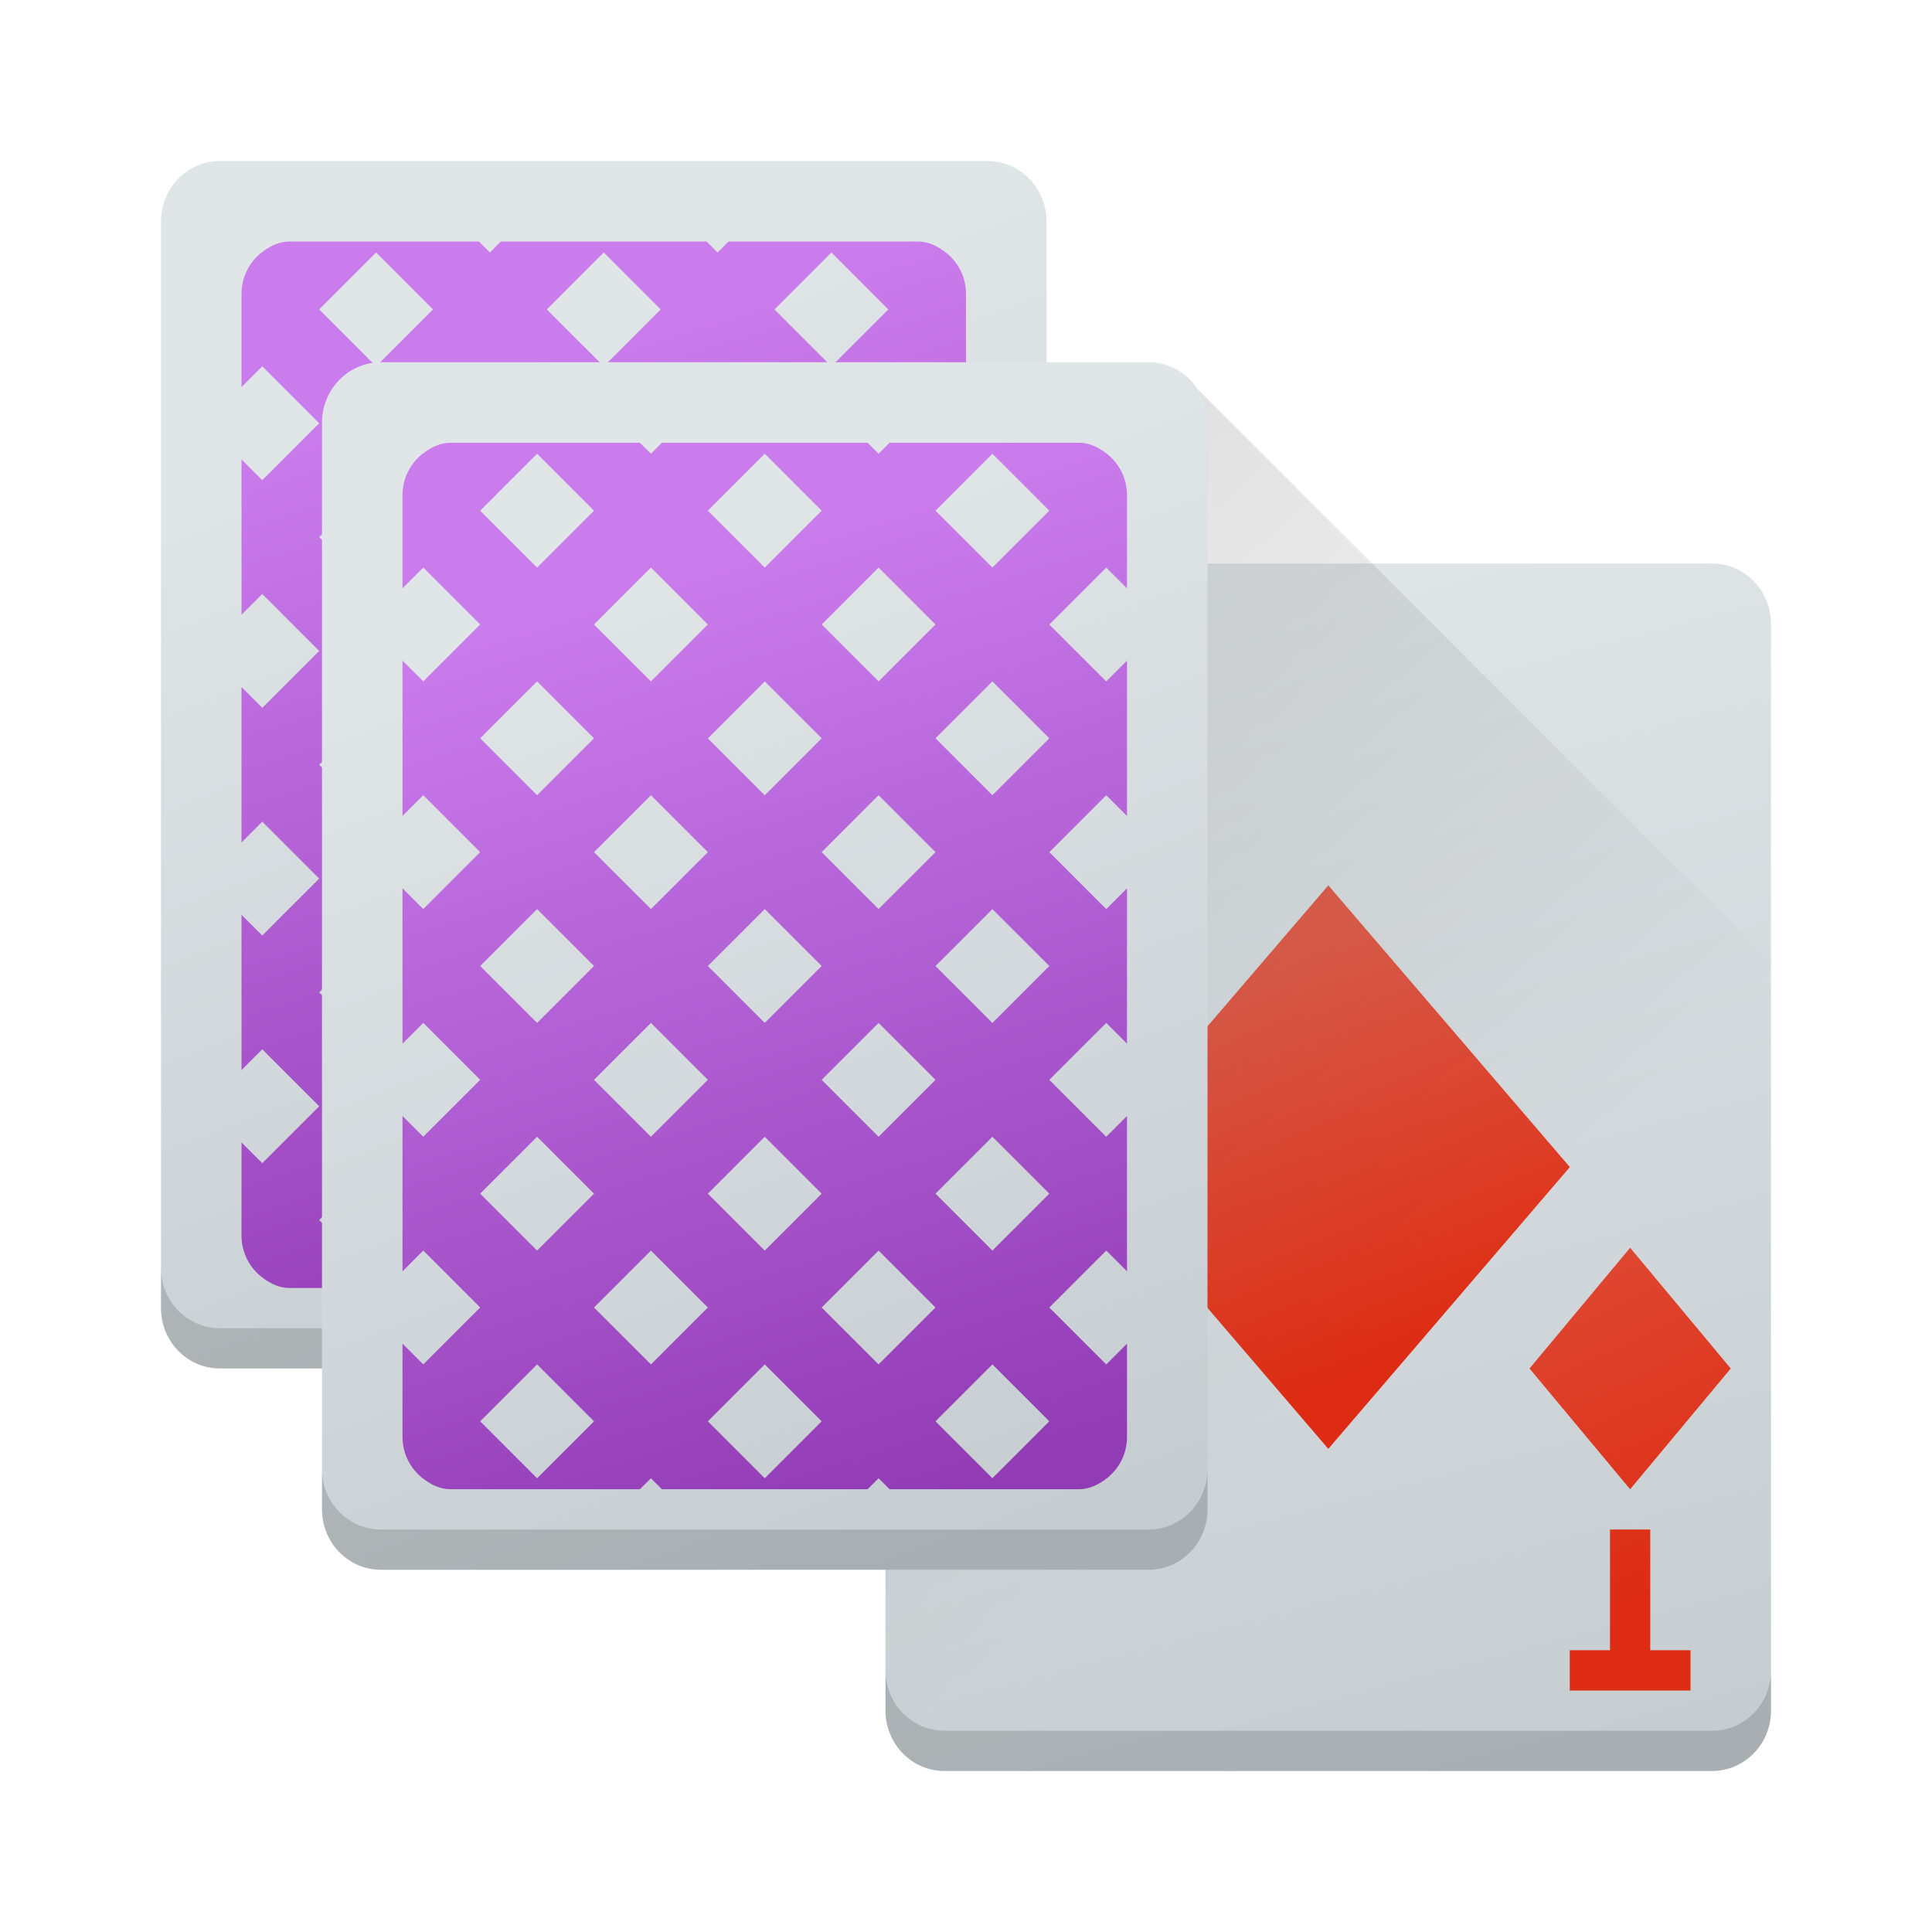
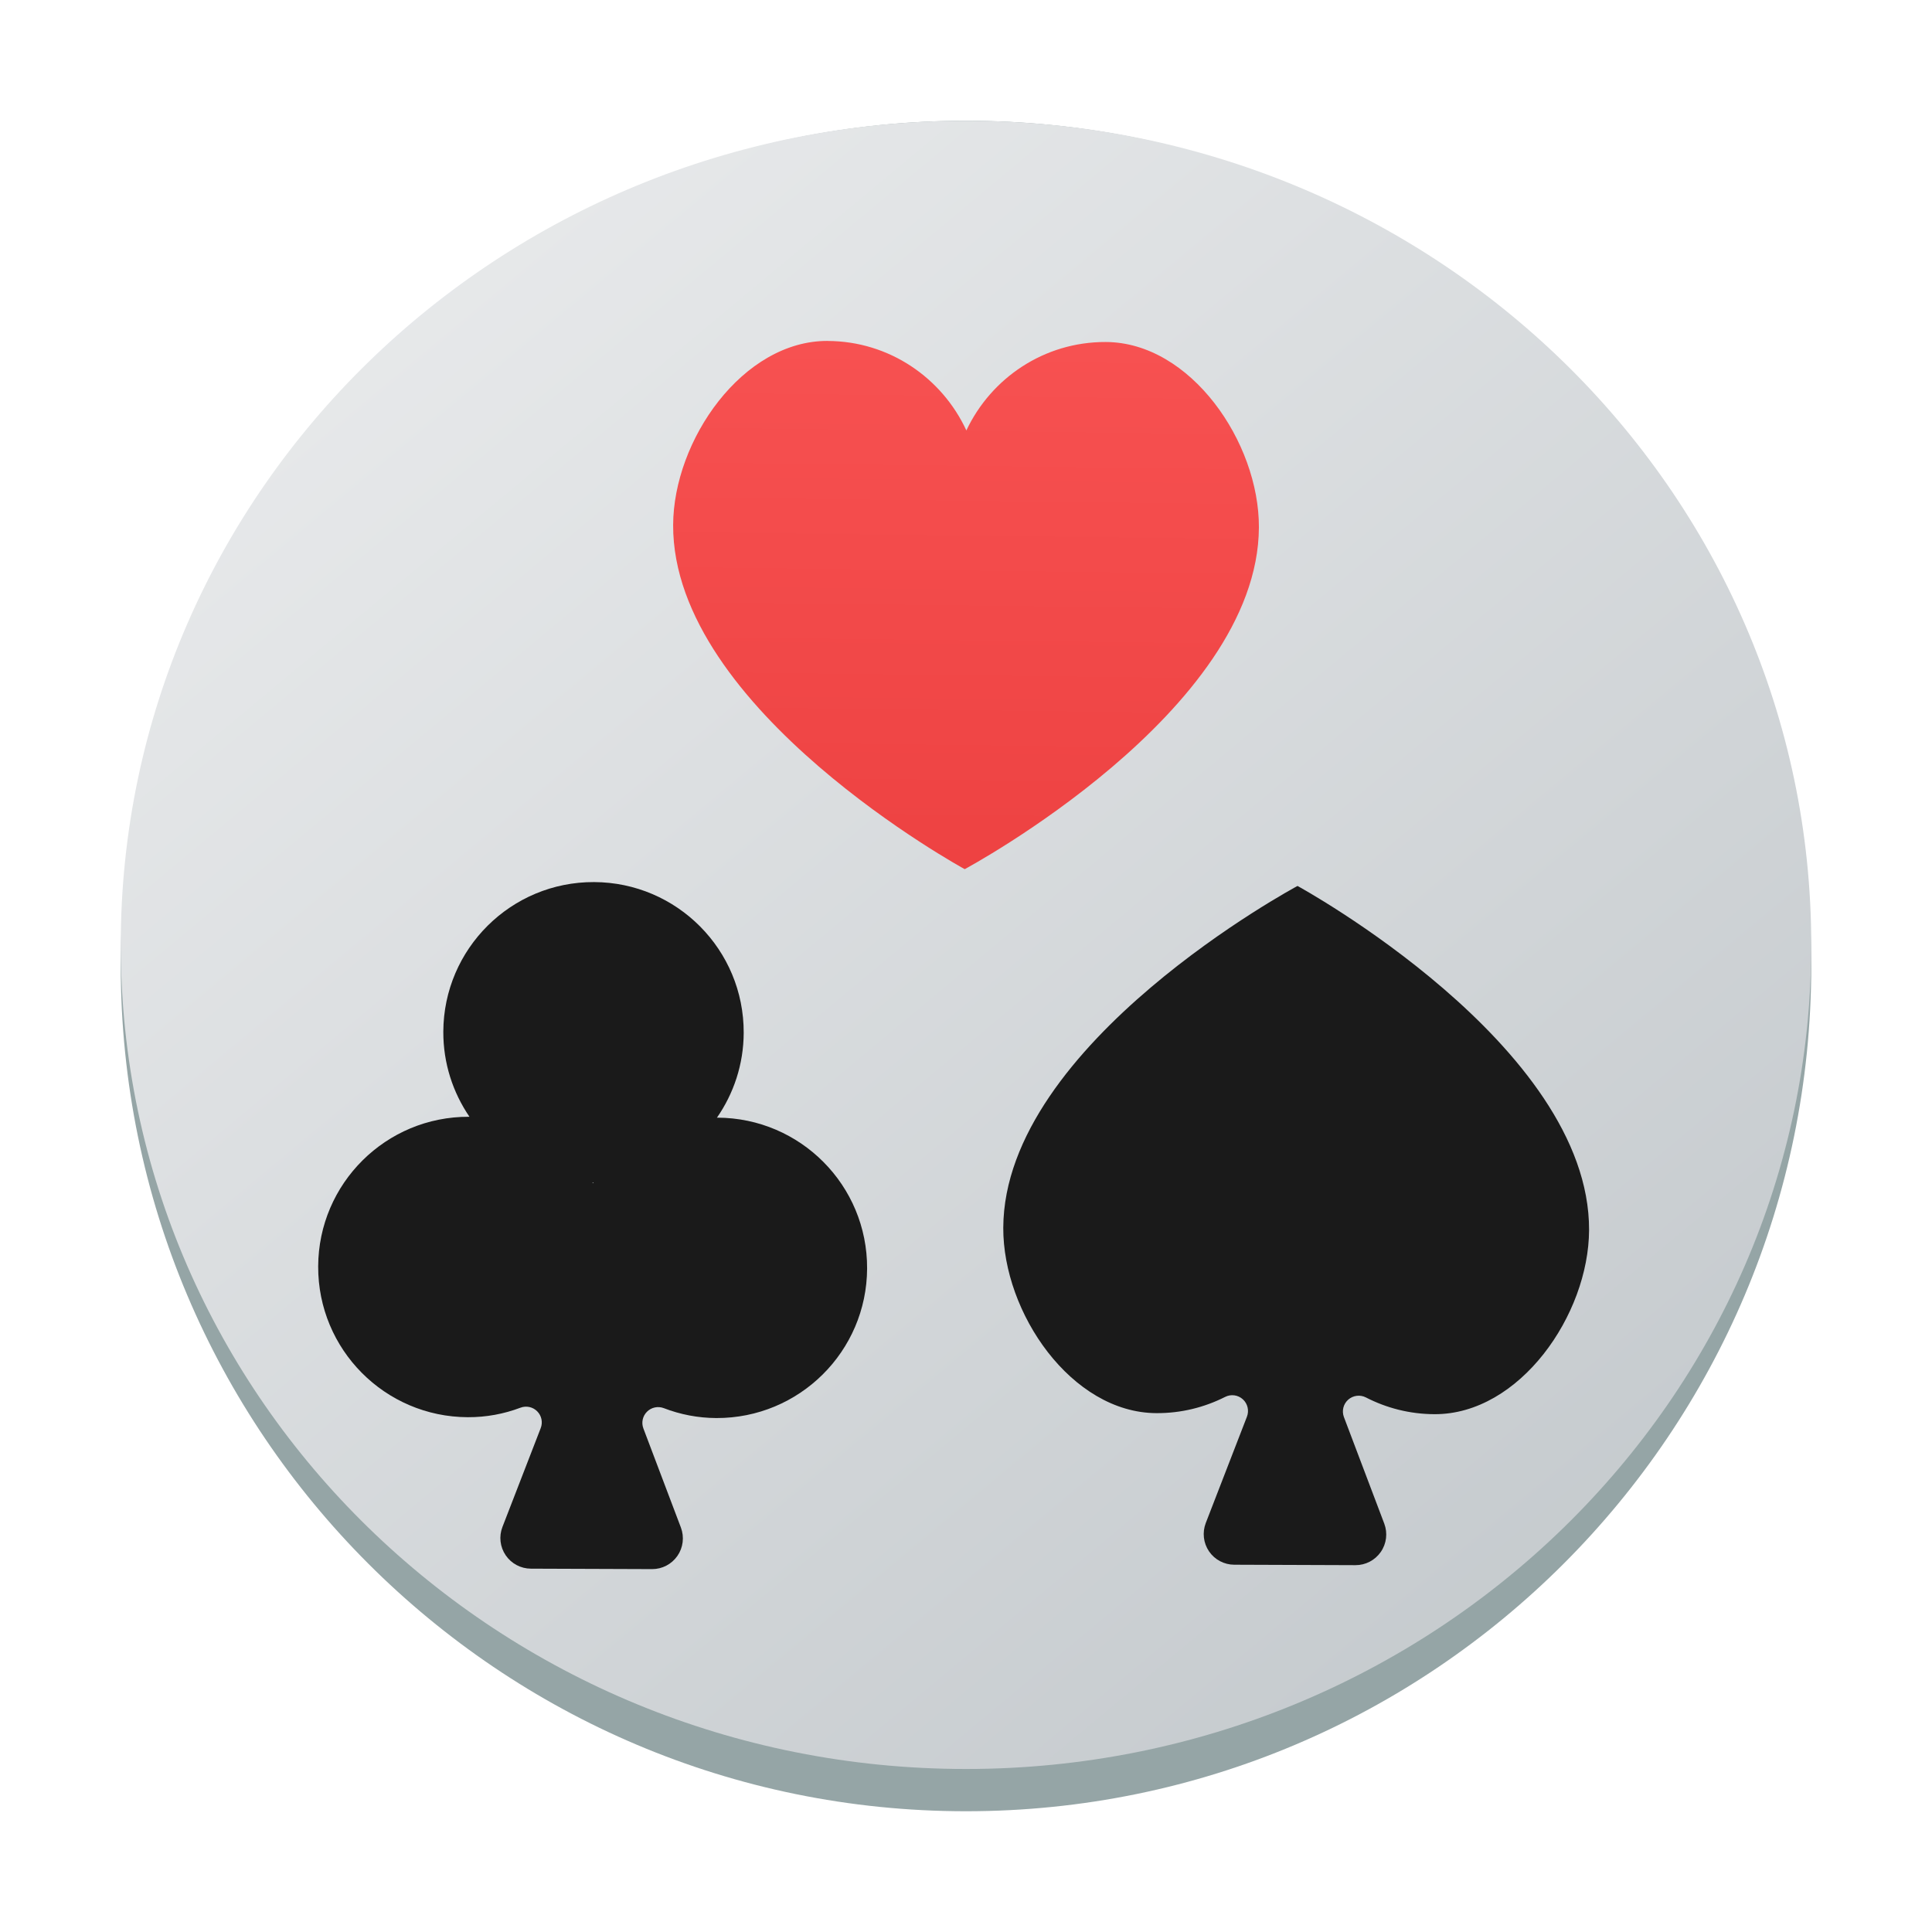
- <svg xmlns="http://www.w3.org/2000/svg" xmlns:xlink="http://www.w3.org/1999/xlink" height="48" width="48" version="1">
-   <defs>
+ <svg xmlns="http://www.w3.org/2000/svg" xmlns:xlink="http://www.w3.org/1999/xlink" height="48" width="48" version="1" id="svg59">
+   <defs id="defs31">
    <linearGradient id="linearGradient4167">
-       <stop style="stop-color:#c6cdd1;stop-opacity:1" offset="0" />
-       <stop style="stop-color:#e0e5e7;stop-opacity:1" offset="1" />
+       <stop style="stop-color:#c6cdd1;stop-opacity:1" offset="0" id="stop2" />
+       <stop style="stop-color:#e0e5e7;stop-opacity:1" offset="1" id="stop4" />
    </linearGradient>
    <linearGradient id="linearGradient4340">
-       <stop style="stop-color:#000000;stop-opacity:1;" offset="0" />
-       <stop style="stop-color:#000000;stop-opacity:0;" offset="1" />
+       <stop style="stop-color:#000000;stop-opacity:1;" offset="0" id="stop7" />
+       <stop style="stop-color:#000000;stop-opacity:0;" offset="1" id="stop9" />
    </linearGradient>
    <linearGradient id="linearGradient4293">
-       <stop style="stop-color:#913bb5;stop-opacity:1" offset="0" />
-       <stop style="stop-color:#cb7cec;stop-opacity:1" offset="1" />
+       <stop style="stop-color:#913bb5;stop-opacity:1" offset="0" id="stop12" />
+       <stop style="stop-color:#cb7cec;stop-opacity:1" offset="1" id="stop14" />
    </linearGradient>
    <linearGradient id="linearGradient4197">
-       <stop style="stop-color:#dd2c13;stop-opacity:1;" offset="0" />
-       <stop style="stop-color:#e05e4c;stop-opacity:1" offset="1" />
+       <stop style="stop-color:#dd2c13;stop-opacity:1;" offset="0" id="stop17" />
+       <stop style="stop-color:#e05e4c;stop-opacity:1" offset="1" id="stop19" />
    </linearGradient>
-     <linearGradient xlink:href="#linearGradient4197" id="linearGradient4203" x1="48.512" y1="-3.732" x2="39.622" y2="-8.012" gradientUnits="userSpaceOnUse" />
-     <linearGradient xlink:href="#linearGradient4197" id="linearGradient4213" x1="31.18" y1="34.498" x2="24" y2="17" gradientUnits="userSpaceOnUse" />
-     <linearGradient xlink:href="#linearGradient4197" id="linearGradient4221" x1="42" y1="39.142" x2="35.616" y2="25.298" gradientUnits="userSpaceOnUse" />
-     <linearGradient xlink:href="#linearGradient4167" id="linearGradient4229" x1="-44" y1="-38" x2="-14.235" y2="-30.179" gradientUnits="userSpaceOnUse" />
-     <linearGradient xlink:href="#linearGradient4167" id="linearGradient4237" x1="-34" y1="-19" x2="-9.811" y2="-9.658" gradientUnits="userSpaceOnUse" />
-     <linearGradient xlink:href="#linearGradient4293" id="linearGradient4299" x1="19.279" y1="32.164" x2="12.106" y2="9.185" gradientUnits="userSpaceOnUse" />
+     <linearGradient xlink:href="#linearGradient4197" id="linearGradient4203" x1="48.512" y1="-3.732" x2="39.622" y2="-8.012" gradientUnits="userSpaceOnUse" gradientTransform="translate(-81.39068,54.97435)" />
+     <linearGradient xlink:href="#linearGradient4197" id="linearGradient4213" x1="31.18" y1="34.498" x2="24" y2="17" gradientUnits="userSpaceOnUse" gradientTransform="translate(-8.877481,-55.83789)" />
+     <linearGradient xlink:href="#linearGradient4197" id="linearGradient4221" x1="42" y1="39.142" x2="35.616" y2="25.298" gradientUnits="userSpaceOnUse" gradientTransform="translate(72.62363,-48.33789)" />
+     <linearGradient xlink:href="#linearGradient4167" id="linearGradient4229" x1="-44" y1="-38" x2="-14.235" y2="-30.179" gradientUnits="userSpaceOnUse" gradientTransform="translate(48.33789,-72.62363)" />
+     <linearGradient xlink:href="#linearGradient4167" id="linearGradient4237" x1="-34" y1="-19" x2="-9.811" y2="-9.658" gradientUnits="userSpaceOnUse" gradientTransform="translate(14.58789,50.29716)" />
+     <linearGradient xlink:href="#linearGradient4293" id="linearGradient4299" x1="19.279" y1="32.164" x2="12.106" y2="9.185" gradientUnits="userSpaceOnUse" gradientTransform="translate(-50.29716,-14.58789)" />
    <linearGradient xlink:href="#linearGradient4340" id="linearGradient4346" x1="4.68" y1="4.407" x2="27.417" y2="30.538" gradientUnits="userSpaceOnUse" gradientTransform="translate(4.000266,5)" />
-     <linearGradient xlink:href="#linearGradient4293" id="linearGradient4356" gradientUnits="userSpaceOnUse" x1="19.279" y1="32.164" x2="12.106" y2="9.185" gradientTransform="translate(4,5)" />
-     <linearGradient xlink:href="#linearGradient4167" id="linearGradient4368" gradientUnits="userSpaceOnUse" x1="-34" y1="-19" x2="-9.811" y2="-9.658" gradientTransform="translate(-5.000001,-3.999999)" />
+     <linearGradient xlink:href="#linearGradient4293" id="linearGradient4356" gradientUnits="userSpaceOnUse" x1="19.279" y1="32.164" x2="12.106" y2="9.185" gradientTransform="translate(-4.877481,-50.83789)" />
+     <linearGradient xlink:href="#linearGradient4167" id="linearGradient4368" gradientUnits="userSpaceOnUse" x1="-34" y1="-19" x2="-9.811" y2="-9.658" gradientTransform="translate(50.83789,4.877481)" />
+     <linearGradient id="a-3" x1="428.816" x2="388.865" y1="547.634" y2="499.679" gradientTransform="matrix(1.05,0,0,1.05,-404.9986,-525.9902)" gradientUnits="userSpaceOnUse">
+       <stop stop-color="#bdc3c7" offset="0" id="stop2193" />
+       <stop stop-color="#eff0f1" offset="1" id="stop2195" />
+     </linearGradient>
+     <linearGradient id="a" y1="44" y2="4" gradientUnits="userSpaceOnUse" x2="0" gradientTransform="matrix(-1,0,0,1,432.57,499.8)">
+       <stop stop-color="#197cf1" id="stop2-3" />
+       <stop offset="1" stop-color="#20bcfa" id="stop4-6" />
+     </linearGradient>
+     <linearGradient xlink:href="#linearGradient4179" id="linearGradient1235" gradientUnits="userSpaceOnUse" gradientTransform="matrix(-0.067899,-2.5908e-4,-2.5908e-4,0.067899,32.2891,8.515568)" x1="225.9" y1="459.72" x2="222.17" />
+     <linearGradient id="linearGradient4179">
+       <stop stop-color="#e02d2d" offset="0" id="stop1094" />
+       <stop stop-color="#f75151" offset="1" id="stop1096" />
+     </linearGradient>
  </defs>
-   <rect style="fill:url(#linearGradient4229);fill-opacity:1" transform="matrix(0,-1,-1,0,0,0)" rx="1.5" ry="1.467" height="22" width="30" y="-44" x="-44" />
-   <rect style="opacity:1;fill:url(#linearGradient4203);fill-opacity:1;stroke:none;stroke-width:2;stroke-linecap:round;stroke-linejoin:round;stroke-miterlimit:4;stroke-dasharray:none;stroke-opacity:0" width="9.22" height="9.22" x="39.84" y="-10.87" transform="matrix(0.6507913,0.7592566,-0.6507913,0.7592566,0,0)" />
-   <path style="opacity:1;fill:url(#linearGradient4213);fill-opacity:1;stroke:none;stroke-width:2;stroke-linecap:round;stroke-linejoin:round;stroke-miterlimit:4;stroke-dasharray:none;stroke-opacity:0" d="m 24,16 0,1 1,0 0,3 1,0 0,-3 1,0 0,-1 -1,0 -1,0 -1,0 z m 1.5,5 -2.5,3 2.5,3 2.5,-3 -2.5,-3 z" />
-   <path style="opacity:1;fill:url(#linearGradient4221);fill-opacity:1;stroke:none;stroke-width:2;stroke-linecap:round;stroke-linejoin:round;stroke-miterlimit:4;stroke-dasharray:none;stroke-opacity:0" d="m 40.5,31 -2.5,3 2.5,3 2.5,-3 -2.5,-3 z m -0.5,7 0,3 -1,0 0,1 1,0 1,0 1,0 0,-1 -1,0 0,-3 -1,0 z" />
-   <polygon points="502 812.5 551.5 721.5 612.5 637 628.5 616 668 619.5 707 615 713 603 688.5 578 676.5 569.5 693.5 560.5 693.5 540 732.5 497.5 664 430.5 588 333 517.5 214 500 192 386 355 328 328 304 332.5 299.5 366 318.5 403.5 338 431 309.5 462 275.5 507 300 533 304 551 318.5 569.5 340.5 583 351.5 604.5 373.5 617 395 637.5 452.5 723 488.5 788.5" fill="#5a0e00" transform="matrix(.063142 0 0 .063142 -131 -8.0295)" display="none" />
-   <path style="opacity:0.2;fill:url(#linearGradient4346);fill-opacity:1;stroke:none;stroke-width:2;stroke-linecap:round;stroke-linejoin:round;stroke-miterlimit:4;stroke-dasharray:none;stroke-opacity:0" d="M 29.498 9.412 L 18.543 10.818 L 11.445 27.264 L 8.191 38.227 C 8.212 38.264 8.227 38.305 8.25 38.34 L 8.258 38.35 L 8.66 38.752 C 8.892 38.908 9.168 39 9.467 39 L 22 39 L 22 42.5 C 22 43.331 22.654 44 23.467 44 L 42.533 44 C 43.346 44 44 43.331 44 42.5 L 44 23.914 L 29.498 9.412 z" />
-   <rect x="-34" y="-26" width="30" height="22" ry="1.467" rx="1.5" transform="matrix(0,-1,-1,0,0,0)" style="fill:url(#linearGradient4237);fill-opacity:1.0" />
-   <path style="opacity:1;fill:url(#linearGradient4299);fill-opacity:1;stroke:none;stroke-width:2;stroke-linecap:round;stroke-linejoin:round;stroke-miterlimit:4;stroke-dasharray:none;stroke-opacity:0" d="M 7.199,6 C 6.953,6 6.739,6.099 6.549,6.236 l -0.035,0.035 -0.006,-0.006 C 6.208,6.501 6,6.867 6,7.301 L 6,9.617 6.516,9.102 7.93,10.516 6.516,11.93 6,11.414 6,15.273 6.516,14.758 7.93,16.172 6.516,17.586 6,17.07 6,20.93 6.516,20.414 7.93,21.828 6.516,23.242 6,22.727 6,26.586 6.516,26.07 7.93,27.484 6.516,28.898 6,28.383 6,30.699 c 0,0.434 0.208,0.799 0.508,1.035 l 0.006,-0.006 0.035,0.035 C 6.739,31.901 6.953,32 7.199,32 l 4.699,0 0.273,-0.273 L 12.445,32 17.555,32 17.828,31.727 18.102,32 l 4.699,0 c 0.246,0 0.46,-0.099 0.65,-0.236 l 0.035,-0.035 0.006,0.006 C 23.792,31.499 24,31.133 24,30.699 l 0,-2.316 -0.516,0.516 -1.414,-1.414 1.414,-1.414 L 24,26.586 24,22.727 23.484,23.242 22.07,21.828 23.484,20.414 24,20.93 24,17.07 23.484,17.586 22.07,16.172 23.484,14.758 24,15.273 24,11.414 23.484,11.93 22.07,10.516 23.484,9.102 24,9.617 24,7.301 C 24,6.867 23.792,6.501 23.492,6.266 l -0.006,0.006 -0.035,-0.035 C 23.261,6.099 23.047,6 22.801,6 L 18.102,6 17.828,6.273 17.555,6 12.445,6 12.172,6.273 11.898,6 7.199,6 Z M 9.344,6.273 10.758,7.688 9.344,9.102 7.93,7.688 9.344,6.273 Z M 15,6.273 16.414,7.688 15,9.102 13.586,7.688 15,6.273 Z m 5.656,0 L 22.07,7.688 20.656,9.102 19.242,7.688 20.656,6.273 Z m -8.484,2.828 1.414,1.414 -1.414,1.414 -1.414,-1.414 1.414,-1.414 z m 5.656,0 1.414,1.414 -1.414,1.414 -1.414,-1.414 1.414,-1.414 z M 9.344,11.93 10.758,13.344 9.344,14.758 7.93,13.344 9.344,11.93 Z m 5.656,0 1.414,1.414 L 15,14.758 13.586,13.344 15,11.93 Z m 5.656,0 1.414,1.414 -1.414,1.414 -1.414,-1.414 1.414,-1.414 z m -8.484,2.828 1.414,1.414 -1.414,1.414 -1.414,-1.414 1.414,-1.414 z m 5.656,0 1.414,1.414 -1.414,1.414 -1.414,-1.414 1.414,-1.414 z M 9.344,17.586 10.758,19 9.344,20.414 7.93,19 9.344,17.586 Z m 5.656,0 L 16.414,19 15,20.414 13.586,19 15,17.586 Z m 5.656,0 L 22.07,19 20.656,20.414 19.242,19 20.656,17.586 Z m -8.484,2.828 1.414,1.414 -1.414,1.414 -1.414,-1.414 1.414,-1.414 z m 5.656,0 1.414,1.414 -1.414,1.414 -1.414,-1.414 1.414,-1.414 z M 9.344,23.242 10.758,24.656 9.344,26.07 7.93,24.656 9.344,23.242 Z m 5.656,0 1.414,1.414 L 15,26.07 13.586,24.656 15,23.242 Z m 5.656,0 1.414,1.414 -1.414,1.414 -1.414,-1.414 1.414,-1.414 z m -8.484,2.828 1.414,1.414 -1.414,1.414 -1.414,-1.414 1.414,-1.414 z m 5.656,0 1.414,1.414 -1.414,1.414 -1.414,-1.414 1.414,-1.414 z M 9.344,28.898 10.758,30.312 9.344,31.727 7.93,30.312 9.344,28.898 Z m 5.656,0 L 16.414,30.312 15,31.727 13.586,30.312 15,28.898 Z m 5.656,0 1.414,1.414 -1.414,1.414 -1.414,-1.414 1.414,-1.414 z" />
-   <path style="fill:#000000;fill-opacity:1;opacity:0.15" d="M 4 31.5 L 4 32.5 C 4 33.331 4.654 34 5.467 34 L 24.533 34 C 25.346 34 26 33.331 26 32.5 L 26 31.5 C 26 32.331 25.346 33 24.533 33 L 5.467 33 C 4.654 33 4 32.331 4 31.5 z" />
-   <rect style="fill:url(#linearGradient4368);fill-opacity:1.0" transform="matrix(0,-1,-1,0,0,0)" rx="1.5" ry="1.467" height="22" width="30" y="-30" x="-39" />
-   <path d="m 11.199,11 c -0.246,0 -0.46,0.099 -0.65,0.236 l -0.035,0.035 -0.006,-0.006 C 10.208,11.501 10,11.867 10,12.301 l 0,2.316 0.516,-0.516 1.414,1.414 -1.414,1.414 L 10,16.414 l 0,3.859 0.516,-0.516 1.414,1.414 -1.414,1.414 L 10,22.07 l 0,3.859 0.516,-0.516 1.414,1.414 -1.414,1.414 L 10,27.727 l 0,3.859 0.516,-0.516 1.414,1.414 -1.414,1.414 L 10,33.383 l 0,2.316 c 0,0.434 0.208,0.799 0.508,1.035 l 0.006,-0.006 0.035,0.035 C 10.739,36.901 10.953,37 11.199,37 l 4.699,0 0.273,-0.273 L 16.445,37 21.555,37 21.828,36.727 22.102,37 l 4.699,0 c 0.246,0 0.46,-0.099 0.65,-0.236 l 0.035,-0.035 0.006,0.006 C 27.792,36.499 28,36.133 28,35.699 l 0,-2.316 -0.516,0.516 -1.414,-1.414 1.414,-1.414 L 28,31.586 28,27.727 27.484,28.242 26.07,26.828 27.484,25.414 28,25.93 28,22.07 27.484,22.586 26.07,21.172 27.484,19.758 28,20.273 28,16.414 27.484,16.93 26.07,15.516 27.484,14.102 28,14.617 28,12.301 c 0,-0.434 -0.208,-0.799 -0.508,-1.035 l -0.006,0.006 -0.035,-0.035 C 27.261,11.099 27.047,11 26.801,11 L 22.102,11 21.828,11.273 21.555,11 16.445,11 16.172,11.273 15.898,11 11.199,11 Z M 13.344,11.273 14.758,12.688 13.344,14.102 11.93,12.688 13.344,11.273 Z m 5.656,0 L 20.414,12.688 19,14.102 17.586,12.688 19,11.273 Z m 5.656,0 1.414,1.414 -1.414,1.414 -1.414,-1.414 1.414,-1.414 z m -8.484,2.828 1.414,1.414 -1.414,1.414 -1.414,-1.414 1.414,-1.414 z m 5.656,0 1.414,1.414 -1.414,1.414 -1.414,-1.414 1.414,-1.414 z m -8.484,2.828 1.414,1.414 -1.414,1.414 -1.414,-1.414 1.414,-1.414 z m 5.656,0 1.414,1.414 L 19,19.758 17.586,18.344 19,16.93 Z m 5.656,0 1.414,1.414 -1.414,1.414 -1.414,-1.414 1.414,-1.414 z m -8.484,2.828 1.414,1.414 -1.414,1.414 -1.414,-1.414 1.414,-1.414 z m 5.656,0 1.414,1.414 -1.414,1.414 -1.414,-1.414 1.414,-1.414 z M 13.344,22.586 14.758,24 13.344,25.414 11.93,24 13.344,22.586 Z m 5.656,0 L 20.414,24 19,25.414 17.586,24 19,22.586 Z m 5.656,0 L 26.07,24 24.656,25.414 23.242,24 24.656,22.586 Z m -8.484,2.828 1.414,1.414 -1.414,1.414 -1.414,-1.414 1.414,-1.414 z m 5.656,0 1.414,1.414 -1.414,1.414 -1.414,-1.414 1.414,-1.414 z m -8.484,2.828 1.414,1.414 -1.414,1.414 -1.414,-1.414 1.414,-1.414 z m 5.656,0 1.414,1.414 L 19,31.07 17.586,29.656 19,28.242 Z m 5.656,0 1.414,1.414 -1.414,1.414 -1.414,-1.414 1.414,-1.414 z m -8.484,2.828 1.414,1.414 -1.414,1.414 -1.414,-1.414 1.414,-1.414 z m 5.656,0 1.414,1.414 -1.414,1.414 -1.414,-1.414 1.414,-1.414 z M 13.344,33.898 14.758,35.312 13.344,36.727 11.93,35.312 13.344,33.898 Z m 5.656,0 L 20.414,35.312 19,36.727 17.586,35.312 19,33.898 Z m 5.656,0 1.414,1.414 -1.414,1.414 -1.414,-1.414 1.414,-1.414 z" style="opacity:1;fill:url(#linearGradient4356);fill-opacity:1;stroke:none;stroke-width:2;stroke-linecap:round;stroke-linejoin:round;stroke-miterlimit:4;stroke-dasharray:none;stroke-opacity:0" />
-   <path style="fill:#000000;fill-opacity:1;opacity:0.15" d="M 22 41.5 L 22 42.5 C 22 43.331 22.654 44 23.467 44 L 42.533 44 C 43.346 44 44 43.331 44 42.5 L 44 41.5 C 44 42.331 43.346 43 42.533 43 L 23.467 43 C 22.654 43 22 42.331 22 41.5 z" />
-   <path style="fill:#000000;fill-opacity:1;opacity:0.15" d="M 8 36.5 L 8 37.5 C 8 38.331 8.654 39 9.467 39 L 28.533 39 C 29.346 39 30 38.331 30 37.5 L 30 36.5 C 30 37.331 29.346 38 28.533 38 L 9.467 38 C 8.654 38 8 37.331 8 36.5 z" />
+   <polygon points="502 812.5 551.5 721.5 612.5 637 628.5 616 668 619.5 707 615 713 603 688.5 578 676.5 569.5 693.5 560.5 693.5 540 732.5 497.5 664 430.5 588 333 517.5 214 500 192 386 355 328 328 304 332.5 299.5 366 318.5 403.5 338 431 309.5 462 275.5 507 300 533 304 551 318.5 569.5 340.5 583 351.5 604.5 373.5 617 395 637.5 452.5 723 488.5 788.5" fill="#5a0e00" transform="matrix(.063142 0 0 .063142 -131 -8.0295)" display="none" id="polygon41" />
+   <rect x="3" y="3" width="42" height="42" rx="21" ry="21" fill="#95a5a6" id="rect2220" style="stroke-width:1.05" />
+   <rect x="3" y="3" width="42" height="40.95" rx="21" ry="20.475" id="rect2222" style="fill:url(#a-3);stroke-width:1.05" />
+   <path d="m 20.563,8.471 c 1.533,0.006 2.842,0.919 3.446,2.223 0.614,-1.3 1.93,-2.202 3.463,-2.197 2.111,0.008 3.813,2.494 3.805,4.604 -0.018,4.59 -7.309,8.493 -7.309,8.493 0,0 -7.262,-3.958 -7.244,-8.549 0.008,-2.11 1.729,-4.583 3.84,-4.575 z" id="path1103" style="fill:url(#linearGradient1235);stroke-width:0.068" />
+   <path d="m 32.236,22.011 c 0,0 7.261,3.958 7.244,8.549 -0.008,2.11 -1.729,4.583 -3.84,4.575 -0.616,-0.002 -1.193,-0.153 -1.704,-0.416 -0.144,-0.074 -0.319,-0.052 -0.441,0.056 -0.121,0.108 -0.163,0.279 -0.106,0.431 l 1.003,2.649 c 0.088,0.234 0.056,0.497 -0.087,0.703 -0.143,0.206 -0.378,0.329 -0.629,0.328 l -3.012,-0.011 c -0.251,-9.6e-4 -0.485,-0.125 -0.626,-0.332 -0.141,-0.207 -0.171,-0.47 -0.081,-0.704 l 1.023,-2.642 c 0.058,-0.151 0.018,-0.323 -0.102,-0.432 -0.121,-0.109 -0.295,-0.133 -0.44,-0.059 -0.513,0.259 -1.091,0.406 -1.707,0.403 -2.111,-0.008 -3.813,-2.494 -3.805,-4.604 0.017,-4.591 7.309,-8.493 7.309,-8.493 z" id="path1105" style="fill:#1a1a1a;stroke-width:0.068" />
+   <path d="m 11.649,27.744 c 0.005,2.7e-5 0.01,0.002 0.015,0.002 -0.411,-0.602 -0.653,-1.329 -0.65,-2.114 0.008,-2.061 1.685,-3.725 3.745,-3.717 2.061,0.008 3.726,1.684 3.718,3.746 -0.003,0.785 -0.25,1.51 -0.666,2.109 0.005,1.3e-5 0.009,-0.002 0.014,-0.002 2.062,0.008 3.726,1.685 3.718,3.746 -0.008,2.061 -1.685,3.725 -3.747,3.717 -0.46,-0.002 -0.899,-0.09 -1.304,-0.246 -0.144,-0.055 -0.308,-0.021 -0.417,0.088 -0.11,0.109 -0.145,0.272 -0.09,0.417 l 0.932,2.462 c 0.088,0.235 0.056,0.498 -0.087,0.704 -0.143,0.206 -0.378,0.329 -0.628,0.328 l -3.012,-0.011 c -0.251,-9.53e-4 -0.485,-0.125 -0.626,-0.332 -0.141,-0.207 -0.172,-0.47 -0.081,-0.704 l 0.951,-2.456 c 0.056,-0.144 0.022,-0.308 -0.087,-0.417 -0.109,-0.11 -0.272,-0.145 -0.417,-0.09 -0.407,0.154 -0.847,0.238 -1.308,0.236 -2.06,-0.008 -3.724,-1.684 -3.717,-3.746 0.008,-2.061 1.685,-3.726 3.745,-3.718 z m 3.083,1.65 c 0.004,-0.006 0.01,-0.012 0.015,-0.018 -0.005,-2.1e-5 -0.01,0.002 -0.015,0.001 -0.005,-1.4e-5 -0.009,-0.002 -0.014,-0.002 0.005,0.006 0.011,0.012 0.015,0.018 z" id="path1107" style="fill:#1a1a1a;stroke-width:0.068" />
</svg>
